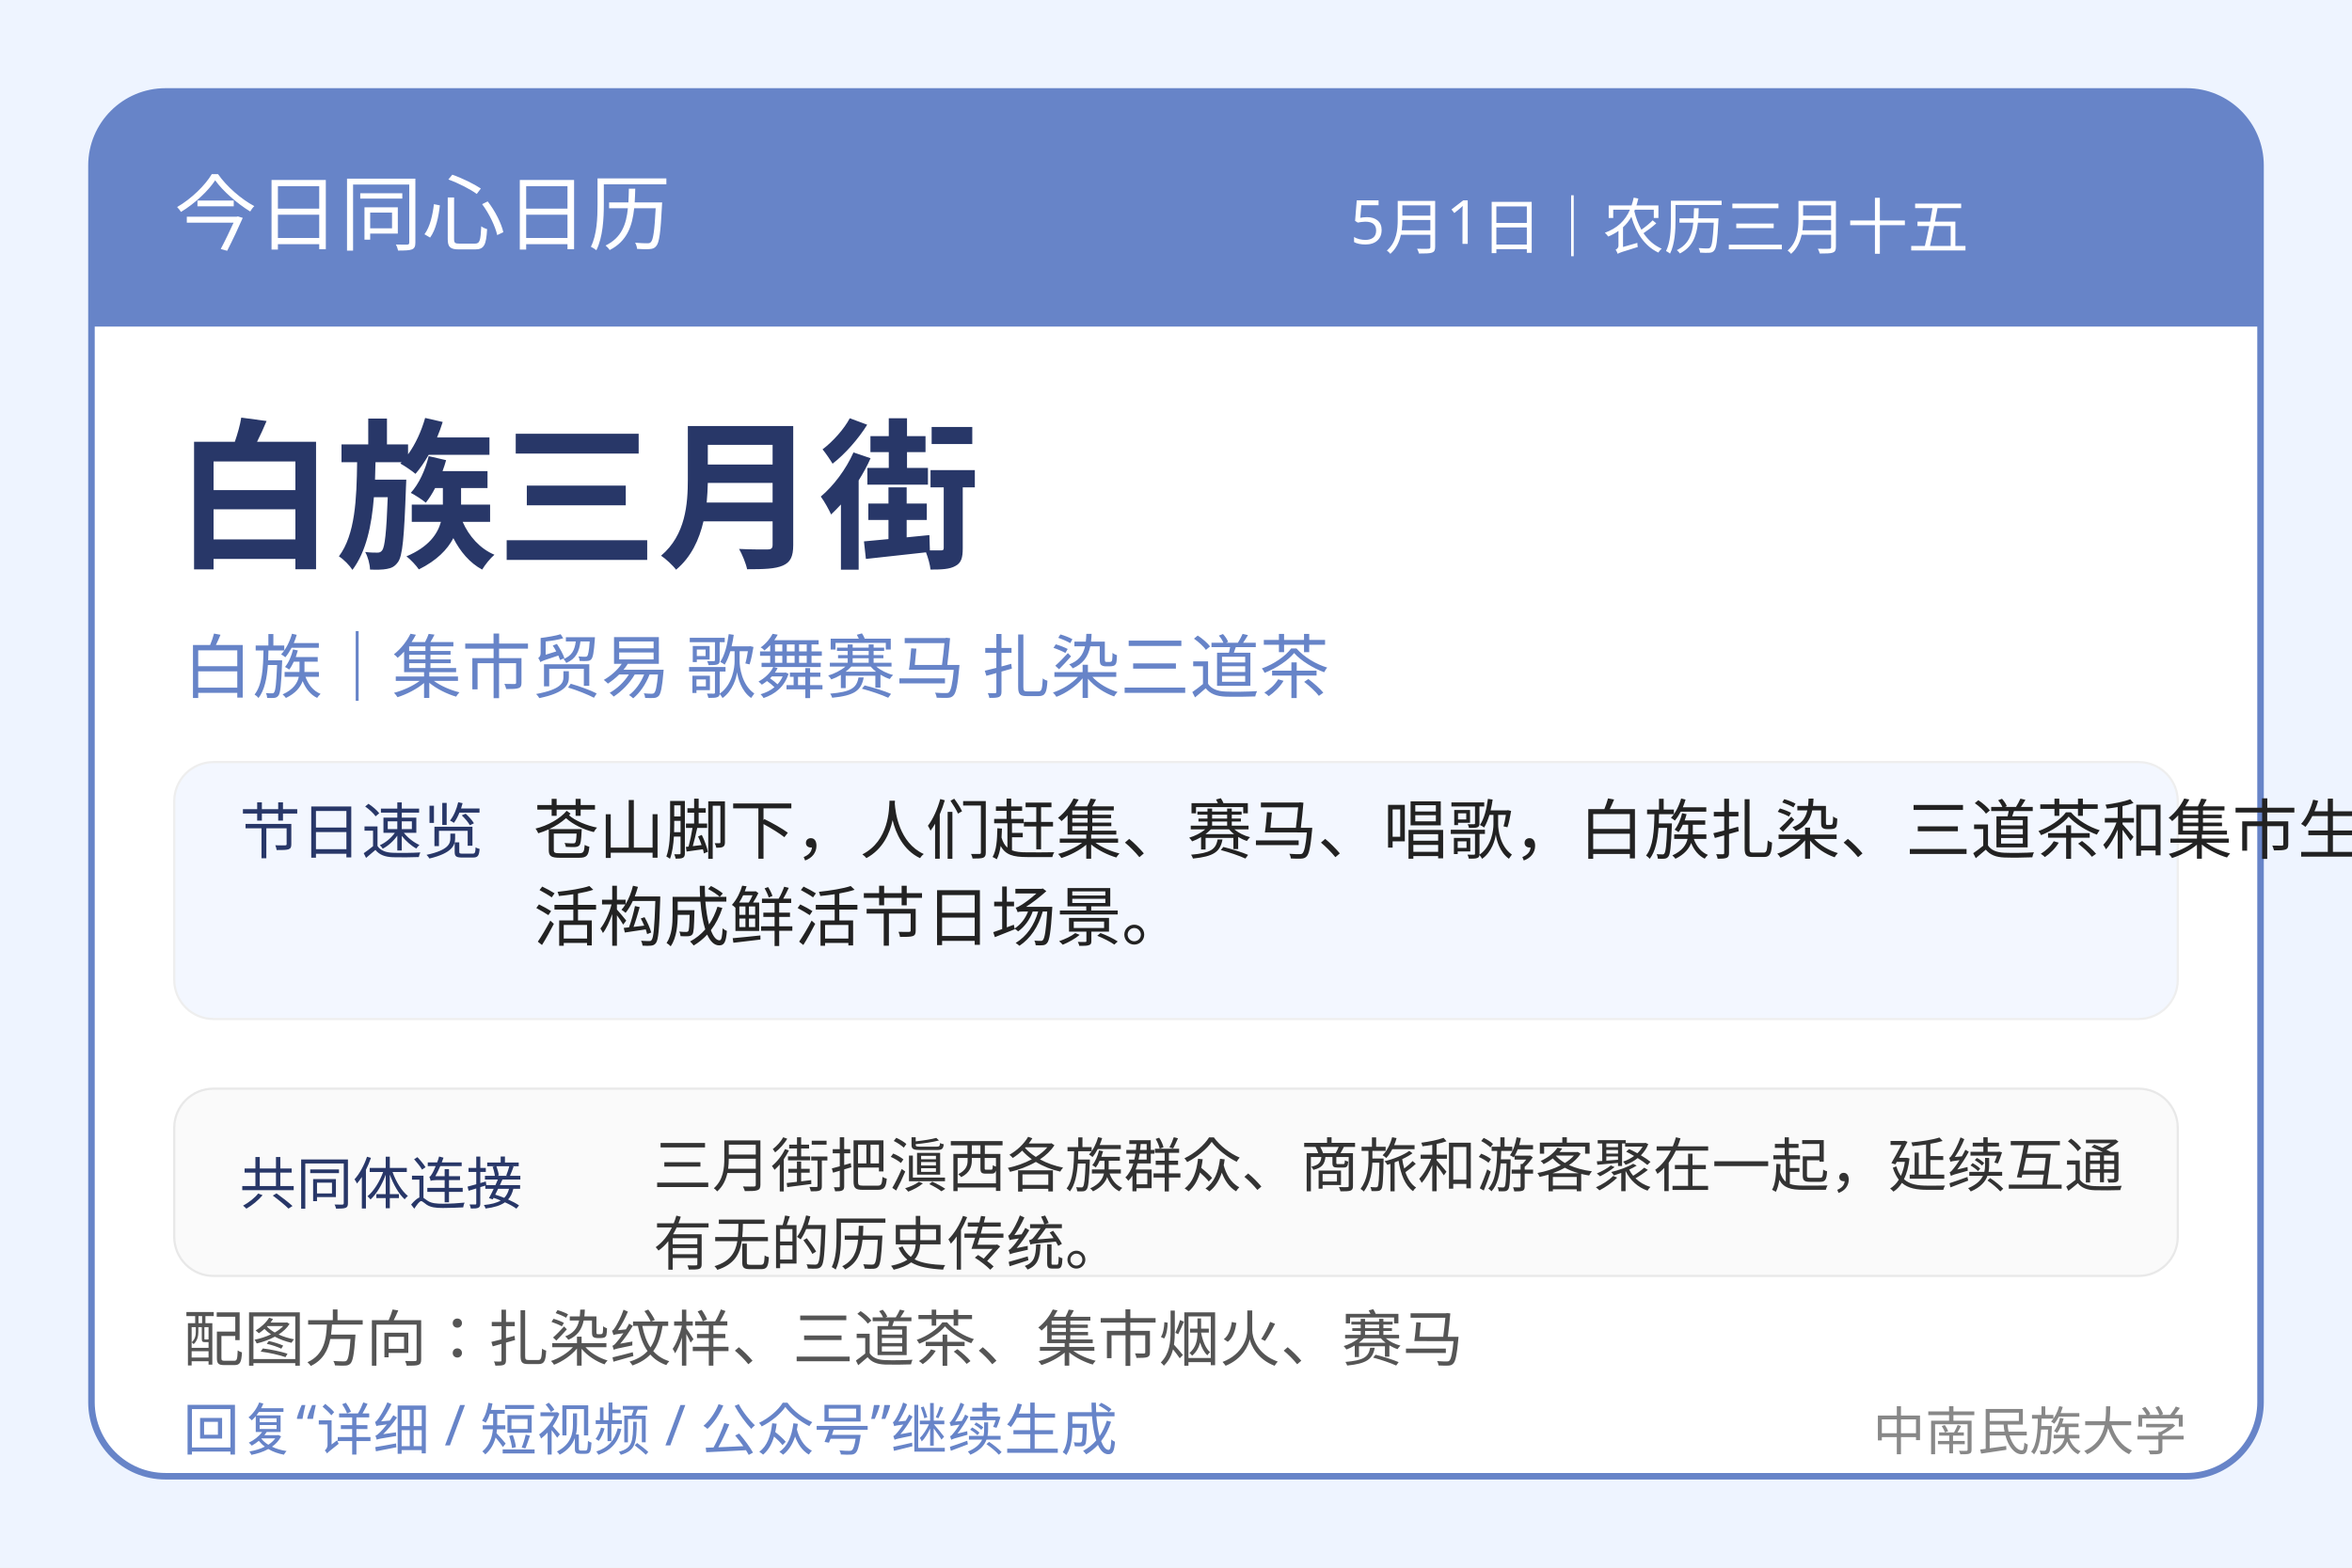
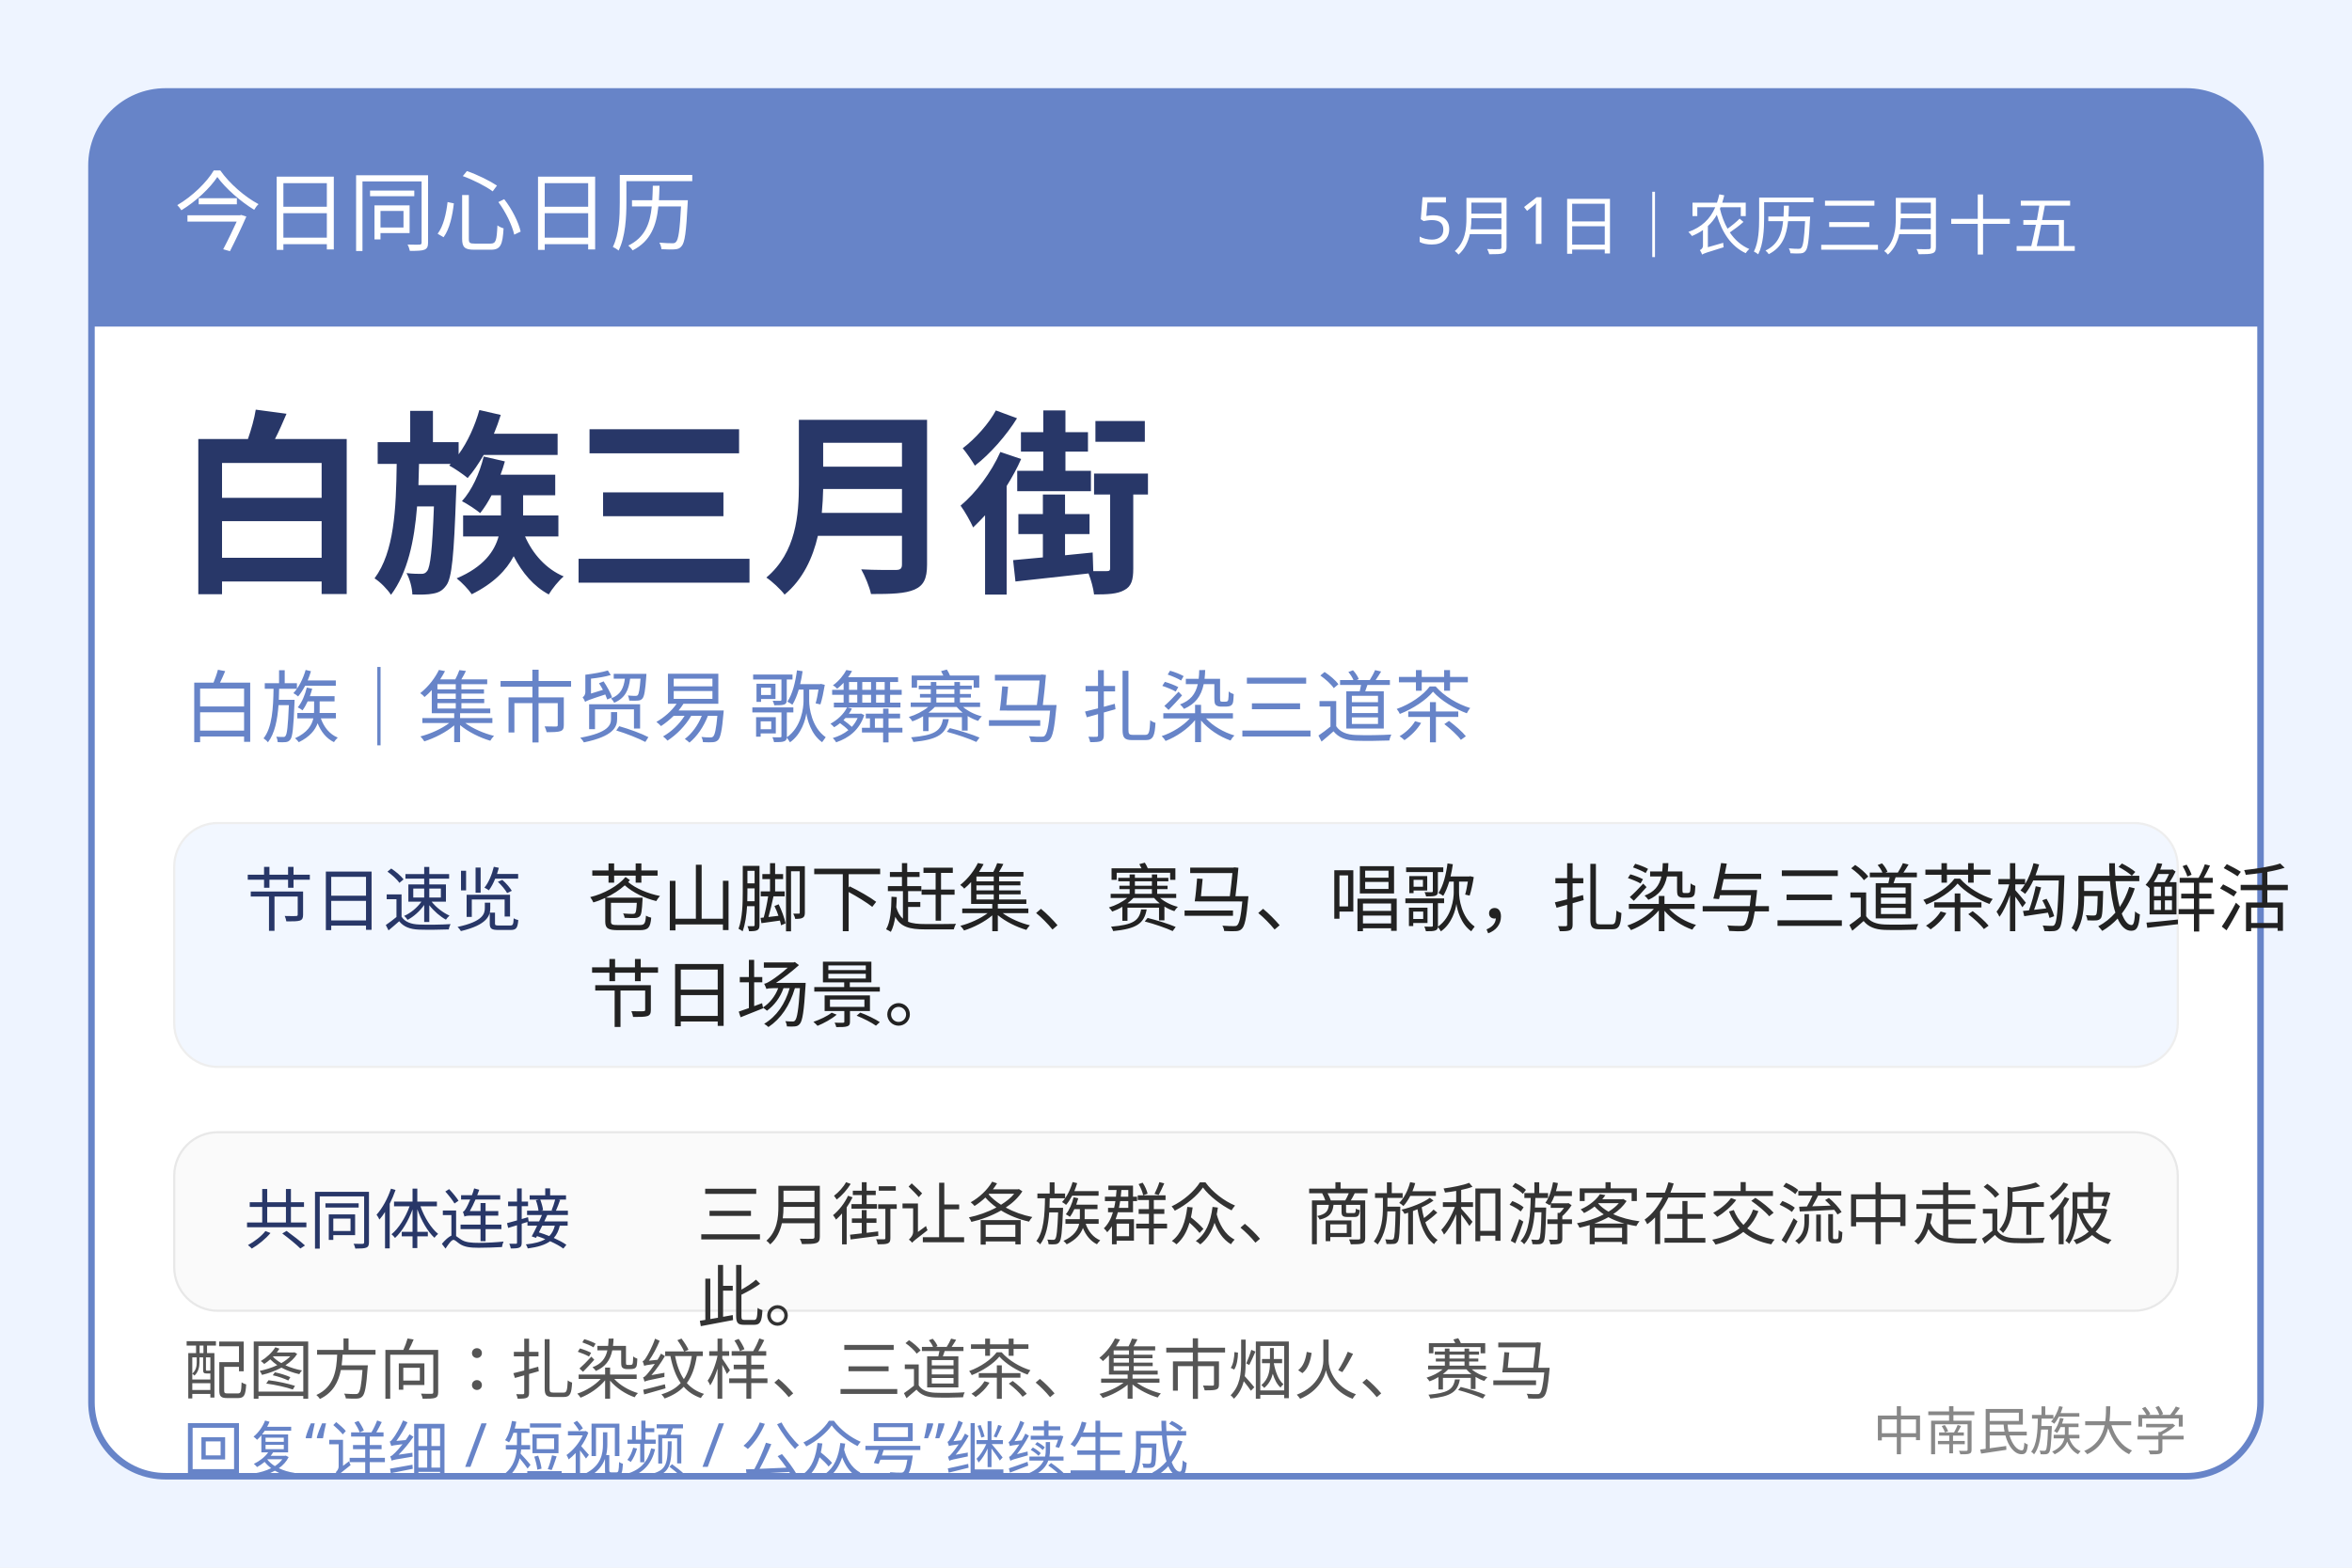
<svg xmlns="http://www.w3.org/2000/svg" width="1080" height="720" viewBox="0 0 1080 720">
  <rect width="1080" height="720" fill="#eef4ff" />
  <rect x="42" y="42" width="996" height="636" rx="34" fill="#fff" stroke="#6784c8" stroke-width="3" />
  <path d="M76 42h928a34 34 0 0 1 34 34v74H42V76a34 34 0 0 1 34-34z" fill="#6784c8" />
-   <text x="80" y="112" font-family="Microsoft YaHei, SimHei, sans-serif" font-size="38" fill="#fff">今日同心日历</text>
-   <text x="620" y="112" font-family="Microsoft YaHei, SimHei, sans-serif" font-size="28" fill="#fff">5月1日｜农历三月十五</text>
-   <text x="80" y="255" font-family="Microsoft YaHei, SimHei, sans-serif" font-size="74" font-weight="700" fill="#283768">白族三月街</text>
-   <text x="84" y="318" font-family="Microsoft YaHei, SimHei, sans-serif" font-size="32" fill="#6784c8">白族｜集市贸易 歌舞赛马 扎染三道茶</text>
-   <rect x="80" y="350" width="920" height="118" rx="18" fill="#eef4ff" opacity=".72" stroke="#e8e8e8" />
-   <text x="110" y="392" font-family="Microsoft YaHei, SimHei, sans-serif" font-size="28" fill="#283768">节日速览</text>
-   <text font-family="Microsoft YaHei, SimHei, sans-serif" font-size="30" fill="#222">
-     <tspan x="245" y="392">苍山脚下，人们赶集、赛马、唱歌，白族扎染、三道茶和集市生</tspan>
-     <tspan x="245" y="432">活构成鲜活节日场景。</tspan>
+   <text x="80" y="112" font-family="Microsoft YaHei, SimHei, sans-serif" font-size="40" fill="#fff">今日同心日历</text>
+   <text x="650" y="112" font-family="Microsoft YaHei, SimHei, sans-serif" font-size="30" fill="#fff">5月1日｜农历三月十五</text>
+   <text x="80" y="265" font-family="Microsoft YaHei, SimHei, sans-serif" font-size="90" font-weight="700" fill="#283768">白族三月街</text>
+   <text x="84" y="338" font-family="Microsoft YaHei, SimHei, sans-serif" font-size="36" fill="#6784c8">白族｜集市贸易 歌舞赛马 扎染三道茶</text>
+   <rect x="80" y="378" width="920" height="112" rx="20" fill="#eef4ff" opacity=".75" stroke="#e8e8e8" />
+   <text x="112" y="425" font-family="Microsoft YaHei, SimHei, sans-serif" font-size="32" fill="#283768">节日速览</text>
+   <text font-family="Microsoft YaHei, SimHei, sans-serif" font-size="34" fill="#222">
+     <tspan x="270" y="425">苍山脚下赶集、赛马、唱歌，扎染与三道茶构成鲜活</tspan>
+     <tspan x="270" y="469">节日场景。</tspan>
  </text>
-   <rect x="80" y="500" width="920" height="86" rx="18" fill="#fafafa" stroke="#e8e8e8" />
-   <text x="110" y="553" font-family="Microsoft YaHei, SimHei, sans-serif" font-size="26" fill="#283768">共同体连接</text>
-   <text font-family="Microsoft YaHei, SimHei, sans-serif" font-size="27" fill="#333">
-     <tspan x="300" y="545">三月街把滇西各族群众、商旅和游客聚在一起，延续互通</tspan>
-     <tspan x="300" y="581">有无的历史传统。</tspan>
+   <rect x="80" y="520" width="920" height="82" rx="20" fill="#fafafa" stroke="#e8e8e8" />
+   <text x="112" y="571" font-family="Microsoft YaHei, SimHei, sans-serif" font-size="30" fill="#283768">共同体连接</text>
+   <text font-family="Microsoft YaHei, SimHei, sans-serif" font-size="31" fill="#333">
+     <tspan x="320" y="569">三月街让各族群众、商旅和游客在交流中走近彼</tspan>
+     <tspan x="320" y="607">此。</tspan>
  </text>
-   <text x="84" y="625" font-family="Microsoft YaHei, SimHei, sans-serif" font-size="28" fill="#555">配图方向：扎染纹样、三道茶、集市烟火、赛马</text>
-   <text x="84" y="666" font-family="Microsoft YaHei, SimHei, sans-serif" font-size="26" fill="#6784c8">回复“详细 / 短视频 / 公众号”继续生成</text>
+   <text x="84" y="640" font-family="Microsoft YaHei, SimHei, sans-serif" font-size="30" fill="#555">配图方向：扎染纹样、三道茶、集市烟火、赛马</text>
+   <text x="84" y="676" font-family="Microsoft YaHei, SimHei, sans-serif" font-size="28" fill="#6784c8">回复“详细 / 短视频 / 公众号”继续生成</text>
  <text x="860" y="666" font-family="Microsoft YaHei, SimHei, sans-serif" font-size="24" fill="#888">中南民族大学</text>
</svg>
